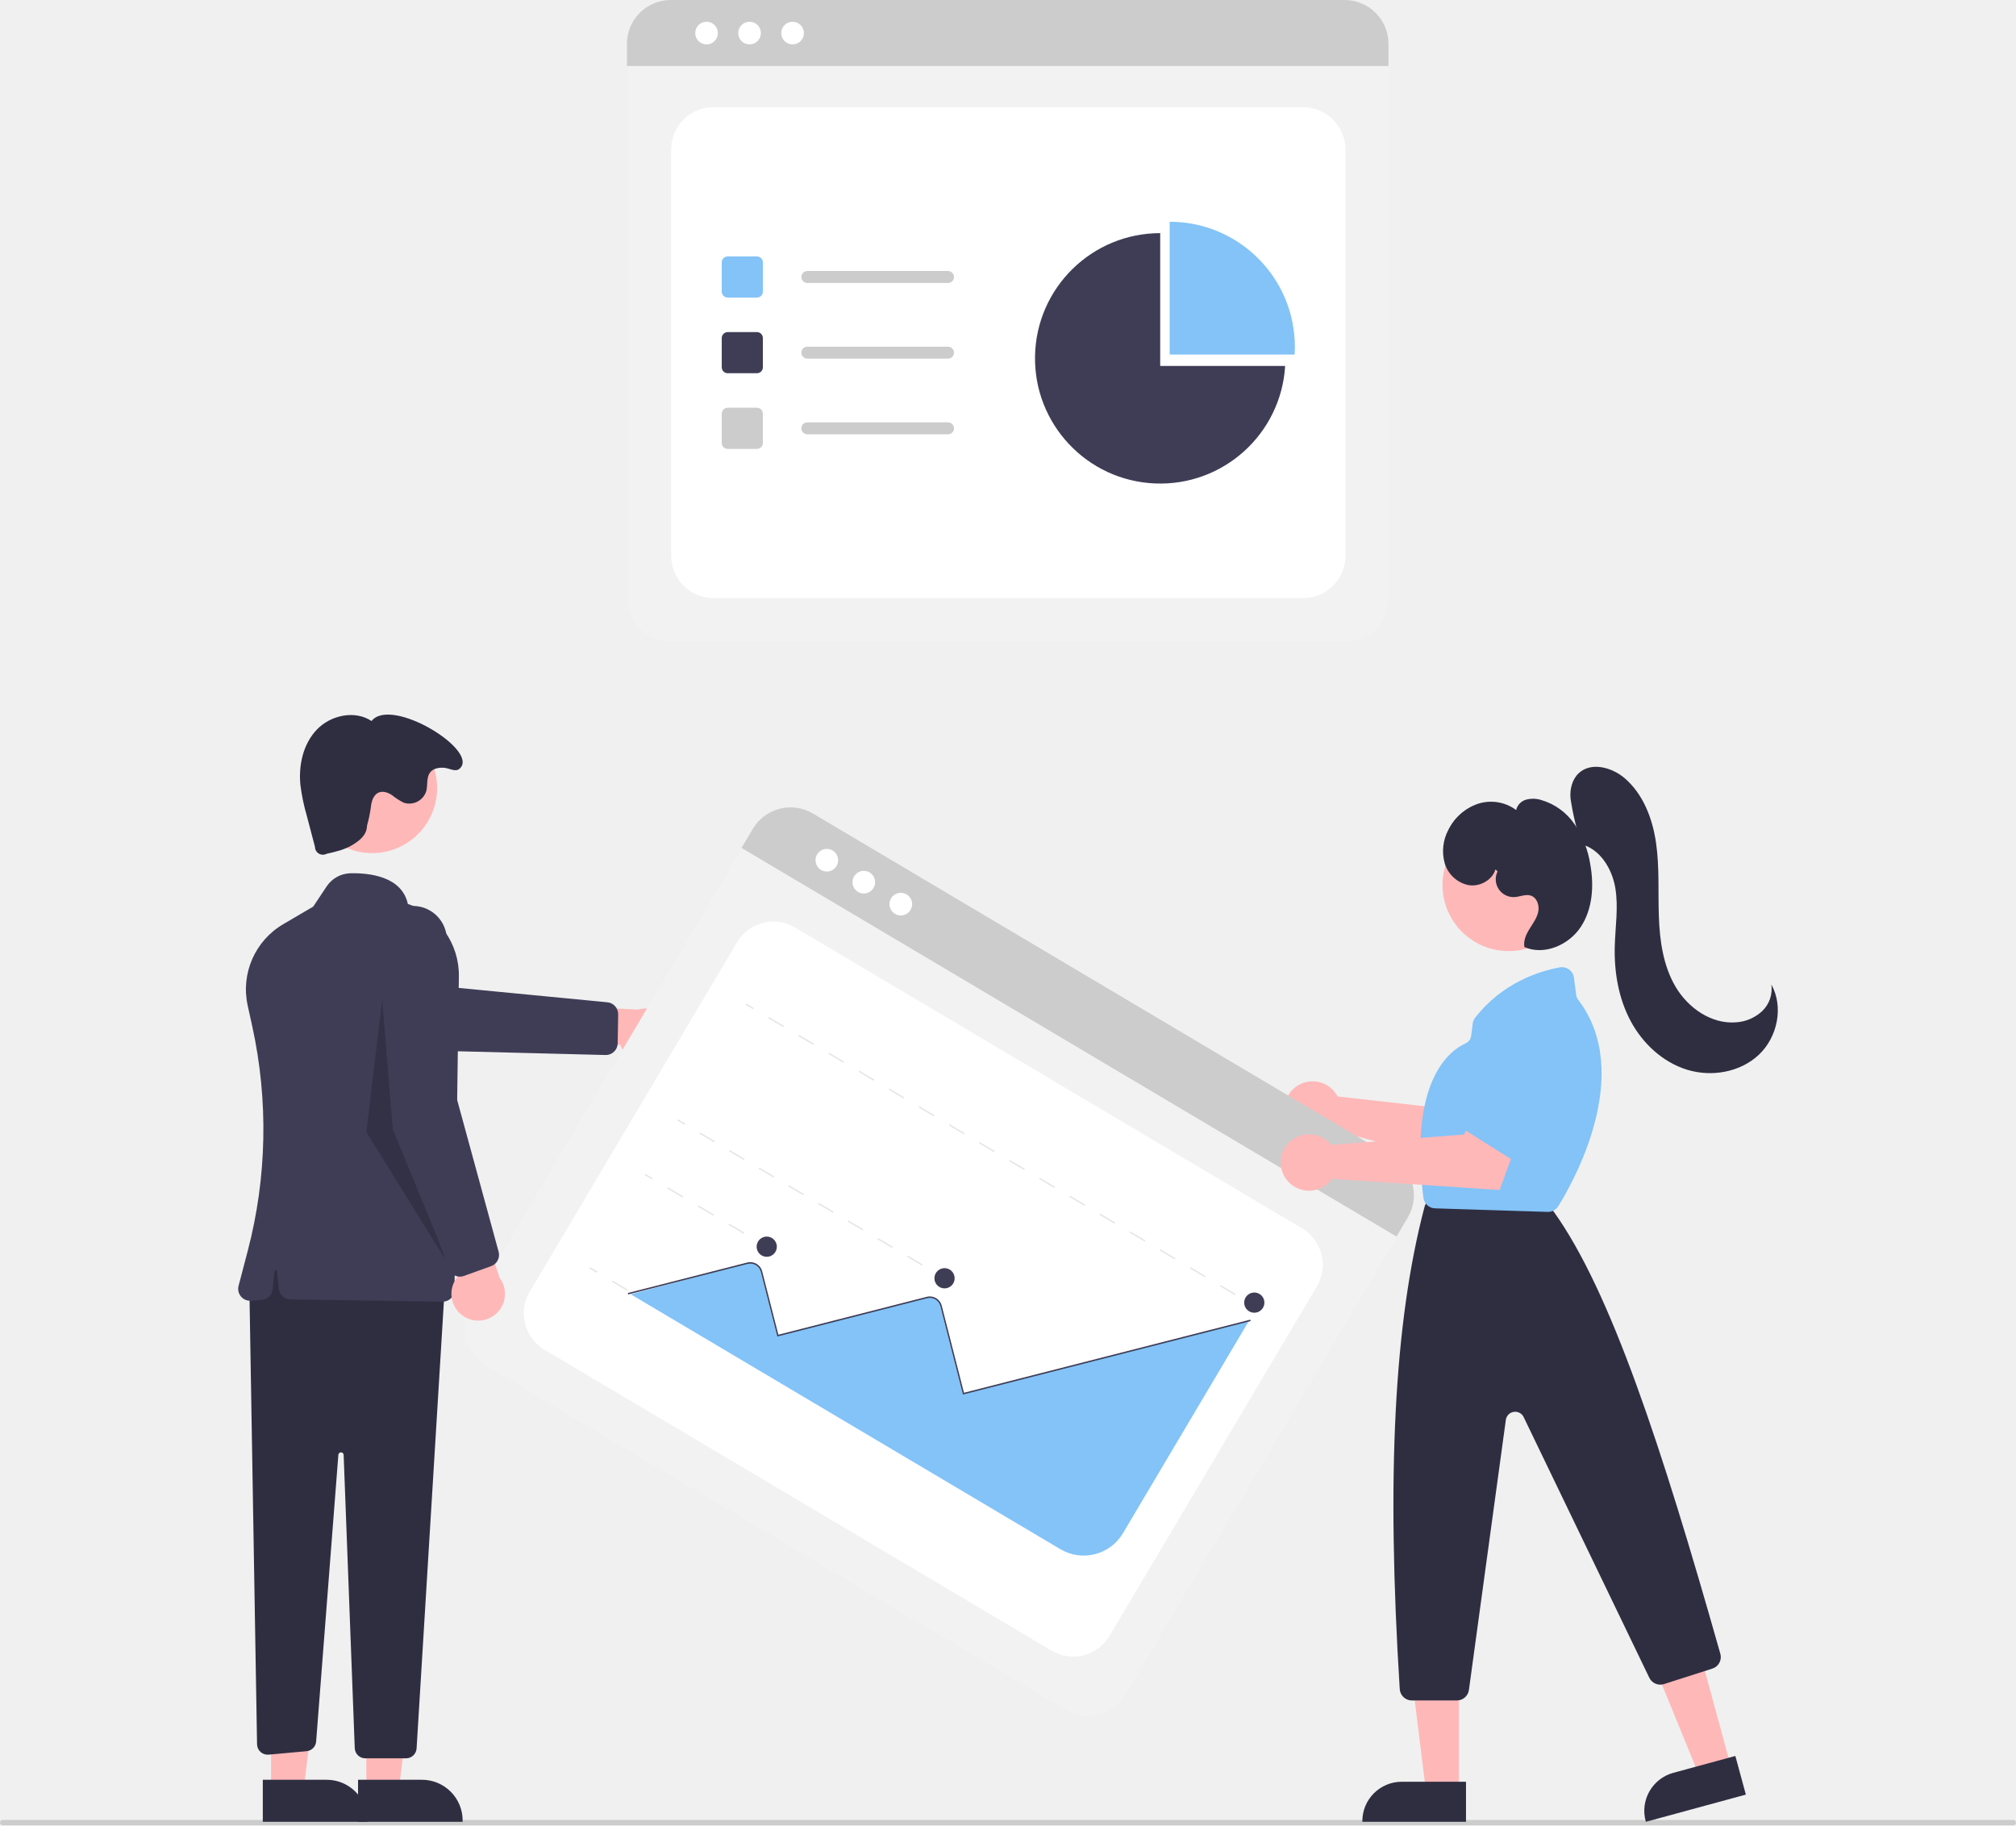
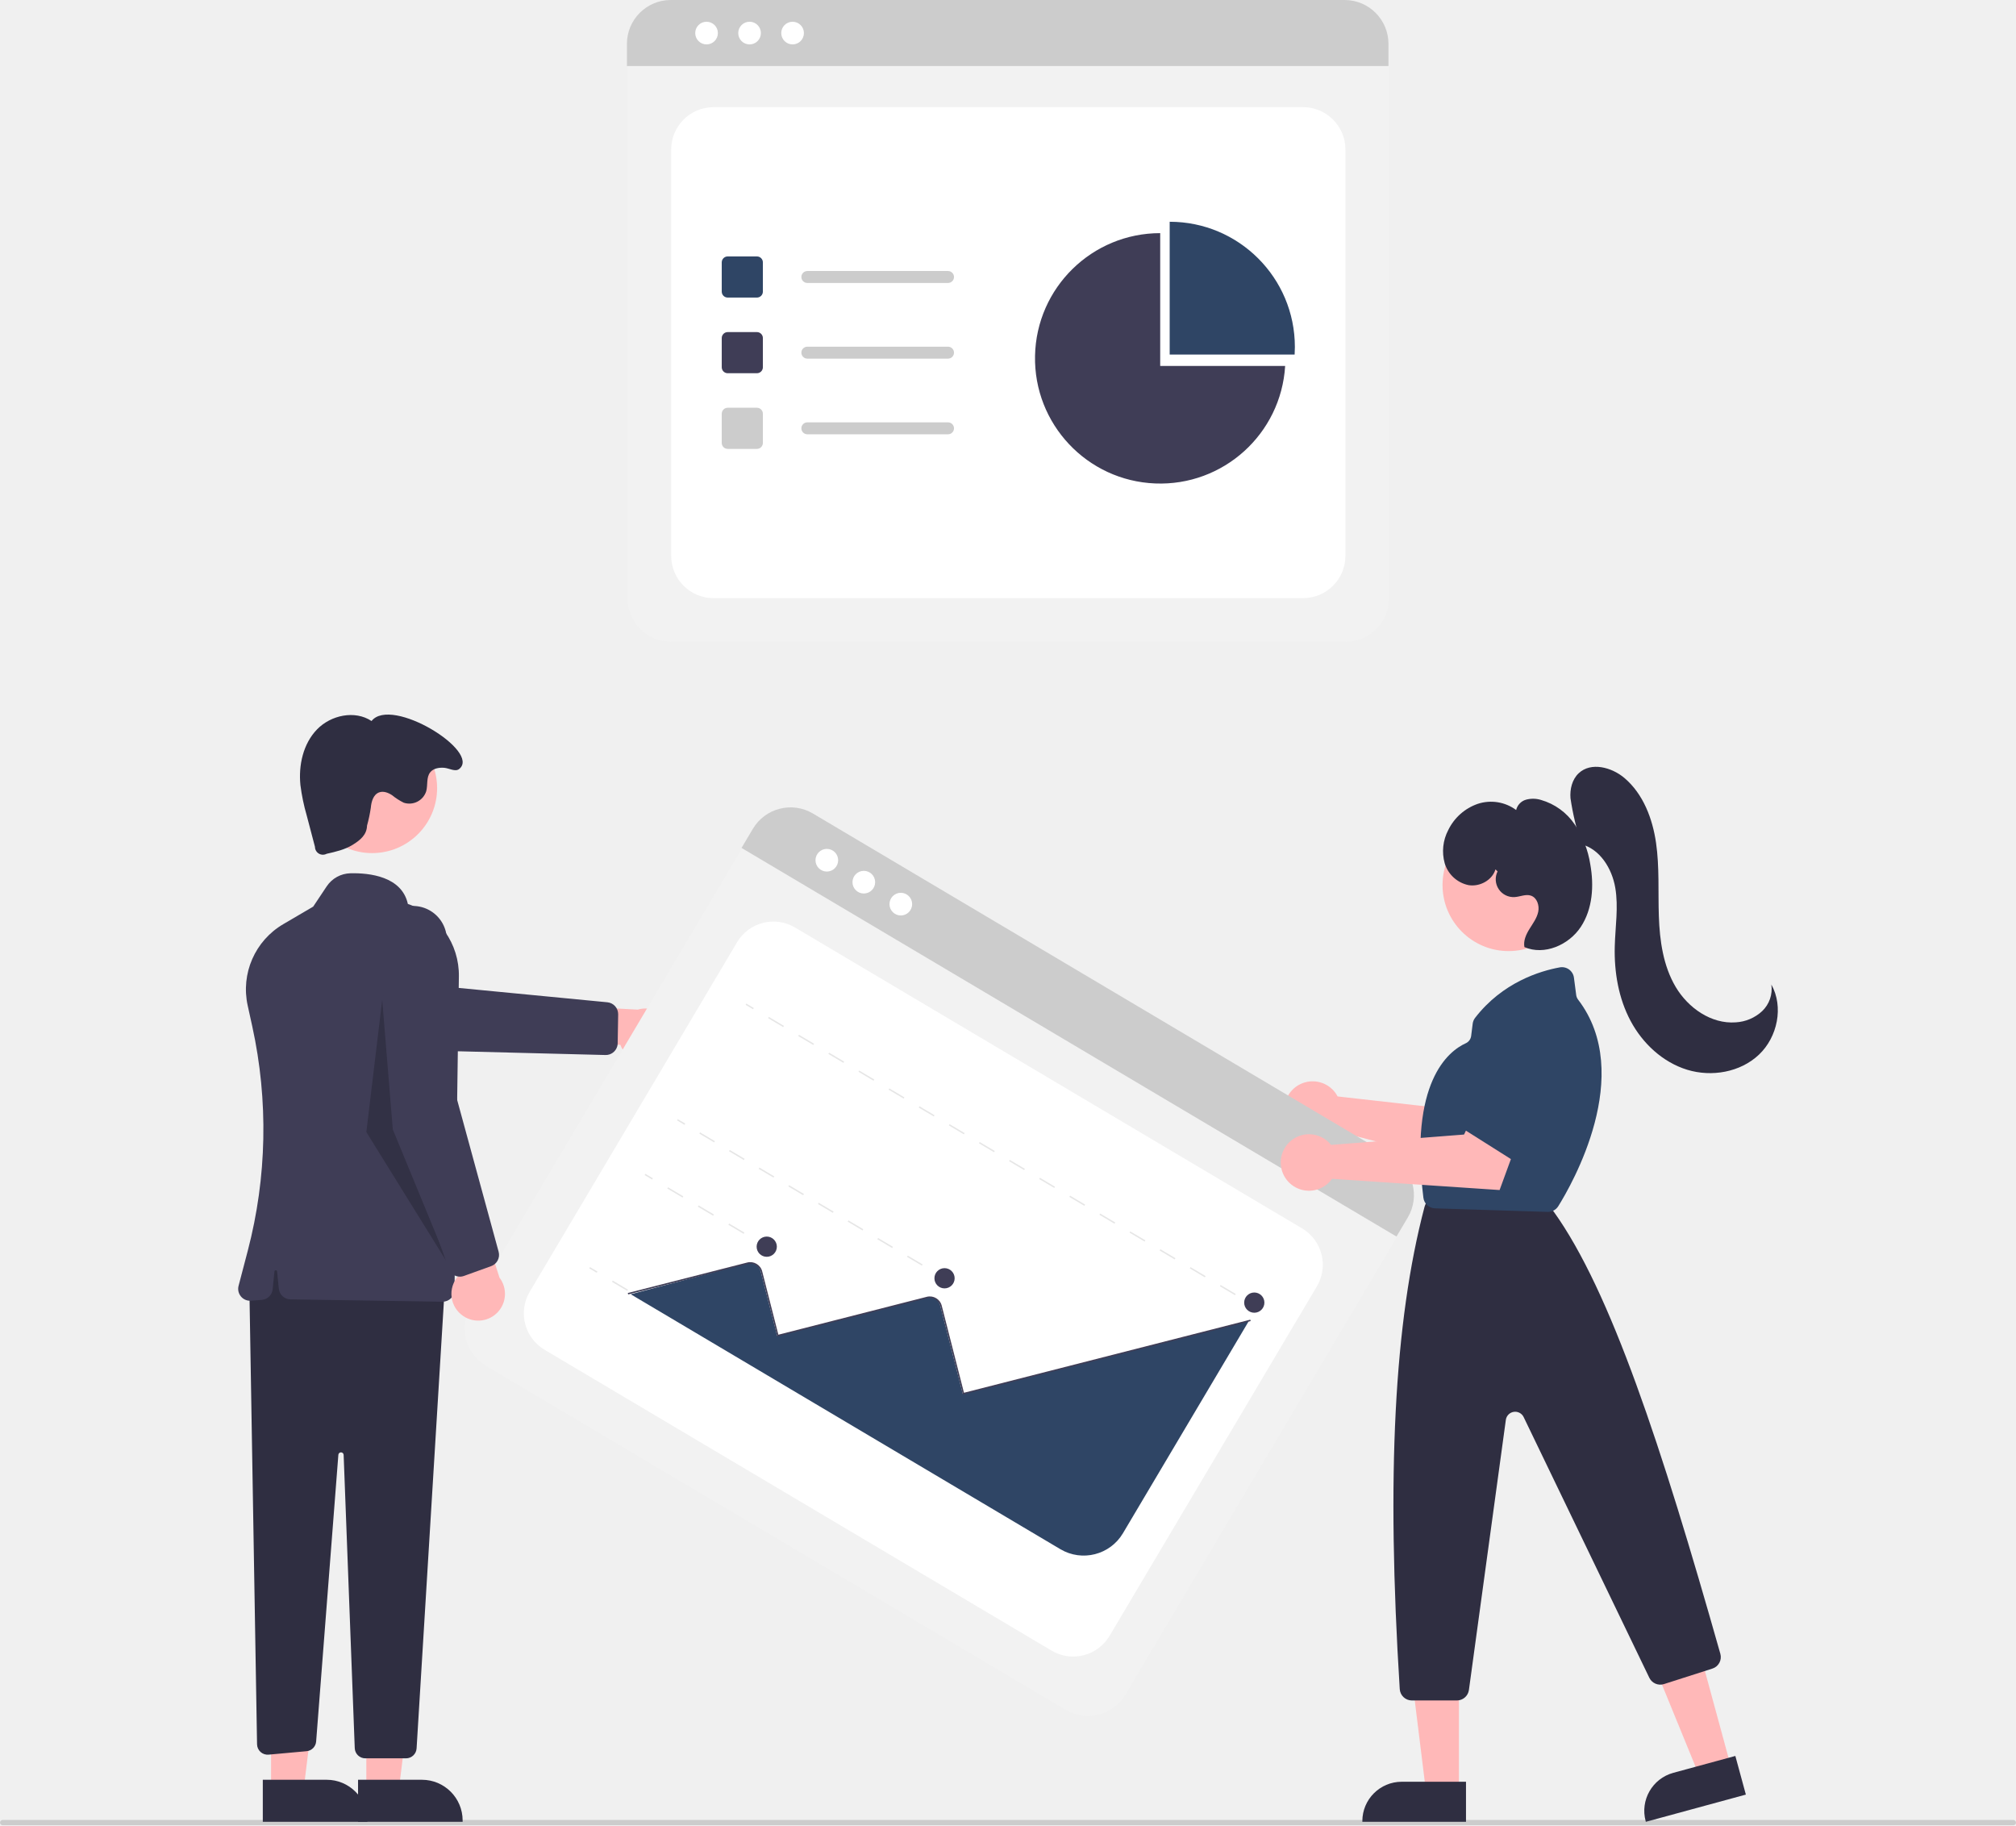
<svg xmlns="http://www.w3.org/2000/svg" data-name="Layer 1" width="762" height="689.787" viewBox="0 0 762 689.787">
  <path d="M727.535,347.654H472.697a16.519,16.519,0,0,1-16.5-16.5V131a12.102,12.102,0,0,1,12.088-12.088h263.454A12.311,12.311,0,0,1,744.035,131.209V331.154A16.519,16.519,0,0,1,727.535,347.654Z" transform="translate(-219 -105.1064)" fill="#f2f2f2" />
  <path d="M488.697,331.154H711.535a16,16,0,0,0,16-16V161.606a16,16,0,0,0-16-16H488.697a16,16,0,0,0-16,16V315.154A16,16,0,0,0,488.697,331.154Z" transform="translate(-219 -105.1064)" fill="#fff" />
  <path d="M743.805,130.057H455.965v-8.4a16.574,16.574,0,0,1,16.56-16.55H727.245a16.574,16.574,0,0,1,16.56,16.55Z" transform="translate(-219 -105.1064)" fill="#ccc" />
  <circle cx="267.06" cy="12.5" r="4.283" fill="#fff" />
  <circle cx="283.319" cy="12.5" r="4.283" fill="#fff" />
  <circle cx="299.578" cy="12.5" r="4.283" fill="#fff" />
-   <path d="M505.095,217.562h-11.036a2.26,2.26,0,0,1-2.257-2.257V204.269a2.26,2.26,0,0,1,2.257-2.257h11.036a2.26,2.26,0,0,1,2.257,2.257v11.036A2.26,2.26,0,0,1,505.095,217.562Z" transform="translate(-219 -105.1064)" fill="#83c3f7" />
+   <path d="M505.095,217.562h-11.036a2.26,2.26,0,0,1-2.257-2.257V204.269a2.26,2.26,0,0,1,2.257-2.257h11.036a2.26,2.26,0,0,1,2.257,2.257v11.036A2.26,2.26,0,0,1,505.095,217.562Z" transform="translate(-219 -105.1064)" fill="#2f4565" />
  <path d="M505.095,246.156h-11.036a2.26,2.26,0,0,1-2.257-2.257v-11.036a2.26,2.26,0,0,1,2.257-2.257h11.036a2.26,2.26,0,0,1,2.257,2.257v11.036A2.26,2.26,0,0,1,505.095,246.156Z" transform="translate(-219 -105.1064)" fill="#3f3d56" />
  <path d="M505.095,274.749h-11.036a2.26,2.26,0,0,1-2.257-2.257v-11.036a2.26,2.26,0,0,1,2.257-2.257h11.036a2.26,2.26,0,0,1,2.257,2.257v11.036A2.26,2.26,0,0,1,505.095,274.749Z" transform="translate(-219 -105.1064)" fill="#ccc" />
  <path d="M577.331,212.044H524.157a2.257,2.257,0,0,1,0-4.515h53.174a2.257,2.257,0,1,1,0,4.515Z" transform="translate(-219 -105.1064)" fill="#ccc" />
  <path d="M577.331,240.638H524.157a2.257,2.257,0,0,1,0-4.515h53.174a2.257,2.257,0,1,1,0,4.515Z" transform="translate(-219 -105.1064)" fill="#ccc" />
  <path d="M577.331,269.231H524.157a2.257,2.257,0,0,1,0-4.515h53.174a2.257,2.257,0,1,1,0,4.515Z" transform="translate(-219 -105.1064)" fill="#ccc" />
-   <path d="M708.341,239.097c.057-.949.089-1.905.089-2.868a47.318,47.318,0,0,0-47.318-47.318v50.185Z" transform="translate(-219 -105.1064)" fill="#83c3f7" />
+   <path d="M708.341,239.097c.057-.949.089-1.905.089-2.868a47.318,47.318,0,0,0-47.318-47.318v50.185Z" transform="translate(-219 -105.1064)" fill="#2f4565" />
  <path d="M657.528,243.399V193.213a47.318,47.318,0,1,0,47.229,50.185Z" transform="translate(-219 -105.1064)" fill="#3f3d56" />
  <path d="M980,794.894H220a1,1,0,0,1,0-2H980a1,1,0,0,1,0,2Z" transform="translate(-219 -105.1064)" fill="#ccc" />
  <path d="M723.69,518.032a10.703,10.703,0,0,1,.89,1.431l50.113,5.635,7.288-9.847,16.299,9.057L783.933,548.228l-61.396-16.113A10.673,10.673,0,1,1,723.69,518.032Z" transform="translate(-219 -105.1064)" fill="#ffb8b8" />
  <path d="M467.987,505.094a10.056,10.056,0,0,1-14.525-5.175l-35.727.745,9.898-15.712,32.41,1.701a10.11,10.11,0,0,1,7.945,18.441Z" transform="translate(-219 -105.1064)" fill="#ffb8b8" />
  <path d="M452.285,500.596a4.509,4.509,0,0,1-4.428,3.213l-65.387-1.661-59.206-17.53a12.819,12.819,0,1,1,7.633-24.472l53.49,17.538,64.201,6.196a4.524,4.524,0,0,1,4.067,4.556l-.186,10.951A4.523,4.523,0,0,1,452.285,500.596Z" transform="translate(-219 -105.1064)" fill="#3f3d56" />
  <polygon points="138.461 676.601 150.72 676.6 156.553 629.312 138.459 629.313 138.461 676.601" fill="#ffb8b8" />
  <path d="M354.333,777.704l24.144-.001h.001a15.386,15.386,0,0,1,15.386,15.386v.5l-39.531.001Z" transform="translate(-219 -105.1064)" fill="#2f2e41" />
  <polygon points="102.461 676.601 114.72 676.6 120.553 629.312 102.459 629.313 102.461 676.601" fill="#ffb8b8" />
  <path d="M318.333,777.704l24.144-.001h.001a15.386,15.386,0,0,1,15.386,15.386v.5l-39.531.001Z" transform="translate(-219 -105.1064)" fill="#2f2e41" />
  <path d="M313.233,590.599l2.927,173.694a4,4,0,0,0,4.362,3.916l14.346-1.304a4,4,0,0,0,3.626-3.674l8.399-108.345a1,1,0,0,1,1.996.039l4.198,110.826a4,4,0,0,0,3.997,3.849h15.386a4,4,0,0,0,3.993-3.756L387.233,589.599l-64-16Z" transform="translate(-219 -105.1064)" fill="#2f2e41" />
  <circle cx="140.654" cy="297.835" r="24.561" fill="#ffb8b8" />
  <path d="M386.292,597.039c-.024,0-.048-.001-.072-.001l-57.431-.884a4.5,4.5,0,0,1-4.408-4.052l-.65-6.503a.5.5,0,0,0-.995,0l-.672,6.717a4.494,4.494,0,0,1-4.133,4.038l-4.059.312a4.499,4.499,0,0,1-4.698-5.628l3.495-13.324a181.54,181.54,0,0,0,1.698-84.66l-1.737-7.899a28.528,28.528,0,0,1,13.47-30.816l11.28-6.612,5.118-7.677a11.085,11.085,0,0,1,8.978-4.923c7.139-.156,19.386,1.151,21.687,11.591a28.501,28.501,0,0,1,19.282,27.441l-1.657,118.442a4.501,4.501,0,0,1-4.497,4.438Z" transform="translate(-219 -105.1064)" fill="#3f3d56" />
  <path d="M357.733,417.099c-.101,3.472-2.511,5.481-5.471,7.299s-6.419,2.607-9.808,3.368a2.999,2.999,0,0,1-4.405-2.625l-3.108-11.823a74.841,74.841,0,0,1-2.393-11.537c-.749-7.509,1.031-15.587,6.272-21.016s14.331-7.358,20.612-3.175c7.454-9.52,41.523,11.513,33.119,18.133-1.495,1.178-3.781-.312-5.678-.457s-4.025.189-5.23,1.662c-1.575,1.924-.889,4.791-1.538,7.191a6.714,6.714,0,0,1-8.484,4.348,23.089,23.089,0,0,1-4.4-2.829c-1.456-.97-3.295-1.686-4.934-1.075-2.16.806-2.927,3.45-3.122,5.748A53.235,53.235,0,0,1,357.733,417.099Z" transform="translate(-219 -105.1064)" fill="#2f2e41" />
  <polygon points="144.469 377.819 148.469 426.819 169.469 477.819 138.469 427.819 144.469 377.819" opacity="0.2" />
  <path d="M621.819,751.253,402.649,621.226a16.519,16.519,0,0,1-5.772-22.609L499.002,426.477a12.102,12.102,0,0,1,16.564-4.229L742.145,556.671a12.311,12.311,0,0,1,4.301,16.851L644.429,745.481A16.519,16.519,0,0,1,621.819,751.253Z" transform="translate(-219 -105.1064)" fill="#f2f2f2" />
  <path d="M424.828,615.199,616.477,728.898a16,16,0,0,0,21.924-5.597l78.345-132.057a16,16,0,0,0-5.597-21.924L519.5,455.621a16,16,0,0,0-21.924,5.597l-78.345,132.057A16,16,0,0,0,424.828,615.199Z" transform="translate(-219 -105.1064)" fill="#fff" />
  <path d="M746.837,572.412,499.284,425.547l4.286-7.225a16.574,16.574,0,0,1,22.686-5.784L745.326,542.505a16.574,16.574,0,0,1,5.798,22.683Z" transform="translate(-219 -105.1064)" fill="#ccc" />
  <circle cx="312.52" cy="325.089" r="4.283" fill="#fff" />
  <circle cx="326.503" cy="333.384" r="4.283" fill="#fff" />
  <circle cx="340.486" cy="341.68" r="4.283" fill="#fff" />
  <rect x="692.753" y="596.915" width="0.546" height="3.276" transform="translate(-394.3558 784.0741) rotate(-59.32072)" fill="#e6e6e6" />
  <path d="M685.786,594.575l-5.692-3.377.279-.47,5.692,3.377Zm-11.384-6.754-5.692-3.377.279-.47,5.692,3.377Zm-11.384-6.754-5.692-3.377.279-.47,5.692,3.377Zm-11.384-6.754-5.692-3.377.279-.47,5.692,3.377Zm-11.384-6.754-5.692-3.377.279-.47,5.692,3.377Zm-11.384-6.754-5.692-3.377.279-.47,5.692,3.377Zm-11.384-6.754-5.692-3.377.279-.47,5.692,3.377Zm-11.384-6.754-5.692-3.377.279-.47,5.692,3.377Zm-11.384-6.754-5.692-3.377.279-.47,5.692,3.377Zm-11.384-6.754-5.692-3.377.279-.47,5.692,3.377Zm-11.384-6.754-5.692-3.377.279-.47,5.692,3.377Zm-11.384-6.754-5.692-3.377.279-.47,5.692,3.377Zm-11.384-6.754-5.692-3.377.279-.47,5.692,3.377Zm-11.384-6.754-5.692-3.377.279-.47,5.692,3.377Zm-11.384-6.754-5.692-3.377.279-.47,5.692,3.377Zm-11.384-6.754-5.692-3.377.279-.47,5.692,3.377Z" transform="translate(-219 -105.1064)" fill="#e6e6e6" />
  <rect x="502.093" y="483.803" width="0.546" height="3.276" transform="translate(-390.4541 564.6999) rotate(-59.32072)" fill="#e6e6e6" />
  <rect x="574.331" y="585.704" width="0.546" height="3.276" transform="translate(-442.7133 676.7353) rotate(-59.32072)" fill="#e6e6e6" />
  <path d="M567.448,583.414,561.84,580.087l.279-.47,5.608,3.327Zm-11.215-6.654-5.608-3.327.279-.47,5.608,3.327ZM545.017,570.107,539.409,566.78l.279-.47,5.608,3.327Zm-11.215-6.654-5.608-3.327.279-.47,5.608,3.327Zm-11.215-6.654-5.608-3.327.279-.47,5.608,3.327ZM511.371,550.146l-5.608-3.327.279-.47,5.608,3.327ZM500.156,543.492l-5.608-3.327.279-.47,5.608,3.327Zm-11.215-6.654-5.608-3.327.279-.47,5.608,3.327Z" transform="translate(-219 -105.1064)" fill="#e6e6e6" />
  <rect x="476.183" y="527.476" width="0.546" height="3.276" transform="translate(-440.7049 563.8062) rotate(-59.32072)" fill="#e6e6e6" />
  <rect x="507.128" y="573.77" width="0.546" height="3.276" transform="translate(-465.3635 613.0938) rotate(-59.32072)" fill="#e6e6e6" />
  <path d="M500.083,571.384l-5.769-3.423.279-.47,5.769,3.423Zm-11.539-6.846L482.775,561.116l.279-.47,5.769,3.423Zm-11.539-6.846-5.769-3.423.279-.47,5.769,3.423Z" transform="translate(-219 -105.1064)" fill="#e6e6e6" />
  <rect x="463.924" y="548.139" width="0.546" height="3.276" transform="translate(-464.4794 563.3834) rotate(-59.32072)" fill="#e6e6e6" />
  <rect x="486.208" y="609.032" width="0.546" height="3.276" transform="translate(-505.9354 612.3722) rotate(-59.32072)" fill="#e6e6e6" />
  <path d="M479.164,606.646l-5.769-3.423.279-.47,5.769,3.423Zm-11.539-6.846-5.769-3.423.279-.47,5.769,3.423Zm-11.539-6.846-5.769-3.423.279-.47,5.769,3.423Z" transform="translate(-219 -105.1064)" fill="#e6e6e6" />
  <rect x="443.005" y="583.4" width="0.546" height="3.276" transform="translate(-505.0513 562.6618) rotate(-59.32072)" fill="#e6e6e6" />
-   <path d="M457.402,594.222l162.41,96.352a17.265,17.265,0,0,0,23.632-6.033l47.453-79.986-.327-.181L582.905,631.856l-8.529-33.394a4.124,4.124,0,0,0-2.388-2.787,4.394,4.394,0,0,0-2.818-.158l-56.421,14.399-6.237-24.415a4.14,4.14,0,0,0-5.036-2.988C501.095,582.615,464.381,592.343,457.402,594.222Z" transform="translate(-219 -105.1064)" fill="#83c3f7" />
+   <path d="M457.402,594.222l162.41,96.352a17.265,17.265,0,0,0,23.632-6.033l47.453-79.986-.327-.181L582.905,631.856l-8.529-33.394a4.124,4.124,0,0,0-2.388-2.787,4.394,4.394,0,0,0-2.818-.158l-56.421,14.399-6.237-24.415a4.14,4.14,0,0,0-5.036-2.988C501.095,582.615,464.381,592.343,457.402,594.222Z" transform="translate(-219 -105.1064)" fill="#2f4565" />
  <path d="M456.431,594.281l-.135-.529,45.149-11.526a4.646,4.646,0,0,1,5.645,3.349l6.11,23.935,56.108-14.323a4.646,4.646,0,0,1,5.645,3.349l8.402,32.914,108.226-27.628.135.529-108.755,27.763-8.537-33.443a4.095,4.095,0,0,0-4.981-2.955l-56.637,14.458-6.245-24.464a4.1,4.1,0,0,0-4.981-2.955Z" transform="translate(-219 -105.1064)" fill="#3f3d56" />
  <circle cx="289.81" cy="471.138" r="3.822" fill="#3f3d56" />
  <circle cx="357.012" cy="483.072" r="3.822" fill="#3f3d56" />
  <circle cx="474.092" cy="492.276" r="3.822" fill="#3f3d56" />
  <path d="M393.379,601.917a10.056,10.056,0,0,1-.318-15.416l-13.379-33.136,18.202,3.676,9.914,30.903a10.11,10.11,0,0,1-14.42,13.973Z" transform="translate(-219 -105.1064)" fill="#ffb8b8" />
  <path d="M393.158,587.561a4.509,4.509,0,0,1-4.576-2.999L366.924,522.843l-4.628-61.573a12.819,12.819,0,1,1,25.588-1.551l2.591,56.233,16.997,62.219a4.524,4.524,0,0,1-2.815,5.42l-10.304,3.713A4.522,4.522,0,0,1,393.158,587.561Z" transform="translate(-219 -105.1064)" fill="#3f3d56" />
-   <path d="M794.719,532.875a4.59,4.59,0,0,1-1.116-.697l-20.141-16.967a4.575,4.575,0,0,1-.294-6.728l18.277-18.352a4.552,4.552,0,0,1,5.93-.472L811.196,499.695a4.578,4.578,0,0,1,1.448,5.658l-11.957,25.281a4.58,4.58,0,0,1-5.969,2.24Z" transform="translate(-219 -105.1064)" fill="#83c3f7" />
+   <path d="M794.719,532.875a4.59,4.59,0,0,1-1.116-.697l-20.141-16.967a4.575,4.575,0,0,1-.294-6.728l18.277-18.352a4.552,4.552,0,0,1,5.93-.472L811.196,499.695a4.578,4.578,0,0,1,1.448,5.658l-11.957,25.281a4.58,4.58,0,0,1-5.969,2.24Z" transform="translate(-219 -105.1064)" fill="#2f4565" />
  <polygon points="654.276 667.73 642.247 671.003 623.898 626.162 641.652 621.332 654.276 667.73" fill="#ffb8b8" />
  <path d="M853.3,773.576H877.593a0,0,0,0,1,0,0v15.138a0,0,0,0,1,0,0H838.413a0,0,0,0,1,0,0v-.251A14.887,14.887,0,0,1,853.3,773.576Z" transform="translate(-393.9824 147.5525) rotate(-15.22067)" fill="#2f2e41" />
  <polygon points="551.441 676.909 538.975 676.908 533.044 628.823 551.444 628.824 551.441 676.909" fill="#ffb8b8" />
  <path d="M529.819,673.346h24.293a0,0,0,0,1,0,0v15.138a0,0,0,0,1,0,0H514.933a0,0,0,0,1,0,0v-.251A14.887,14.887,0,0,1,529.819,673.346Z" fill="#2f2e41" />
  <circle cx="570.221" cy="334.453" r="24.975" fill="#ffb8b8" />
  <path d="M769.678,747.731h-17.036a4.589,4.589,0,0,1-4.571-4.294c-5.076-80.699-2.107-138.586,9.345-182.173a4.757,4.757,0,0,1,.185-.561l.912-2.281a4.554,4.554,0,0,1,4.249-2.877h35.033a4.568,4.568,0,0,1,3.474,1.598l4.758,5.552c.093.108.18.218.263.335,21.457,29.922,40.686,88.42,62.956,167.047a4.561,4.561,0,0,1-3.008,5.61l-18.308,5.859a4.6,4.6,0,0,1-5.516-2.371l-47.51-98.54a3.559,3.559,0,0,0-6.732,1.064l-13.959,102.078A4.593,4.593,0,0,1,769.678,747.731Z" transform="translate(-219 -105.1064)" fill="#2f2e41" />
-   <path d="M804.107,563.101c-.048,0-.096-.001-.144-.002l-42.554-1.344a4.561,4.561,0,0,1-4.402-4.021c-5.394-43.665,9.4-55.363,16.011-58.365a3.518,3.518,0,0,0,2.046-2.789l.572-4.577a4.559,4.559,0,0,1,.904-2.222c10.365-13.428,24.519-17.727,32.034-19.095a4.569,4.569,0,0,1,5.34,3.914l.857,6.572a3.62,3.62,0,0,0,.725,1.72c21.617,28.26-2.465,69.987-7.513,78.064h0A4.584,4.584,0,0,1,804.107,563.101Z" transform="translate(-219 -105.1064)" fill="#83c3f7" />
+   <path d="M804.107,563.101c-.048,0-.096-.001-.144-.002l-42.554-1.344a4.561,4.561,0,0,1-4.402-4.021c-5.394-43.665,9.4-55.363,16.011-58.365a3.518,3.518,0,0,0,2.046-2.789l.572-4.577a4.559,4.559,0,0,1,.904-2.222c10.365-13.428,24.519-17.727,32.034-19.095a4.569,4.569,0,0,1,5.34,3.914l.857,6.572a3.62,3.62,0,0,0,.725,1.72c21.617,28.26-2.465,69.987-7.513,78.064h0A4.584,4.584,0,0,1,804.107,563.101Z" transform="translate(-219 -105.1064)" fill="#2f4565" />
  <path d="M816.7,424.027a103.572,103.572,0,0,1-4.093-17.253c-.273-3.41.601-7.079,3.084-9.432,4.648-4.403,12.544-2.306,17.404,1.861,7.024,6.023,10.527,15.278,11.851,24.435s.741,18.47,1.06,27.717,1.641,18.755,6.356,26.717,13.463,14.073,22.691,13.395a15.969,15.969,0,0,0,9.996-4.236,11.591,11.591,0,0,0,3.481-10.065c4.716,8.445,2.326,19.892-4.709,26.531s-17.856,8.516-27.104,5.681-16.86-9.942-21.407-18.48-6.213-18.401-5.971-28.071c.185-7.426,1.448-14.913.193-22.234s-5.837-14.755-13.062-16.479Z" transform="translate(-219 -105.1064)" fill="#2f2e41" />
  <path d="M784.253,433.652c-1.232,4.115-5.944,6.653-10.183,5.957a11.941,11.941,0,0,1-9.012-8.285,17.056,17.056,0,0,1,1.333-12.503,19.471,19.471,0,0,1,11.141-9.923,15.987,15.987,0,0,1,14.537,2.323,5.346,5.346,0,0,1,3.736-3.907,10.216,10.216,0,0,1,5.606.083,23.1,23.1,0,0,1,12.857,9.353A37.59,37.59,0,0,1,820.094,431.77c1.434,8.052.905,16.85-3.617,23.665s-13.774,10.839-21.28,7.59c-.468-2.393.641-4.802,1.923-6.875s2.803-4.093,3.296-6.481-.452-5.308-2.761-6.089c-1.97-.666-4.071.413-6.147.543a6.735,6.735,0,0,1-6.461-9.705Z" transform="translate(-219 -105.1064)" fill="#2f2e41" />
  <path d="M720.956,536.54a10.703,10.703,0,0,1,1.144,1.238l50.277-3.913,5.301-11.045,17.714,5.822-9.581,26.195-63.332-4.25a10.673,10.673,0,1,1-1.523-14.048Z" transform="translate(-219 -105.1064)" fill="#ffb8b8" />
-   <path d="M795.119,546.09a4.59,4.59,0,0,1-1.201-.538L771.653,531.489a4.575,4.575,0,0,1-1.208-6.625l15.605-20.672a4.552,4.552,0,0,1,5.811-1.276l15.06,8.059a4.578,4.578,0,0,1,2.206,5.408l-8.4,26.675a4.58,4.58,0,0,1-5.608,3.032Z" transform="translate(-219 -105.1064)" fill="#83c3f7" />
+   <path d="M795.119,546.09a4.59,4.59,0,0,1-1.201-.538L771.653,531.489a4.575,4.575,0,0,1-1.208-6.625l15.605-20.672a4.552,4.552,0,0,1,5.811-1.276l15.06,8.059a4.578,4.578,0,0,1,2.206,5.408l-8.4,26.675a4.58,4.58,0,0,1-5.608,3.032Z" transform="translate(-219 -105.1064)" fill="#2f4565" />
</svg>
